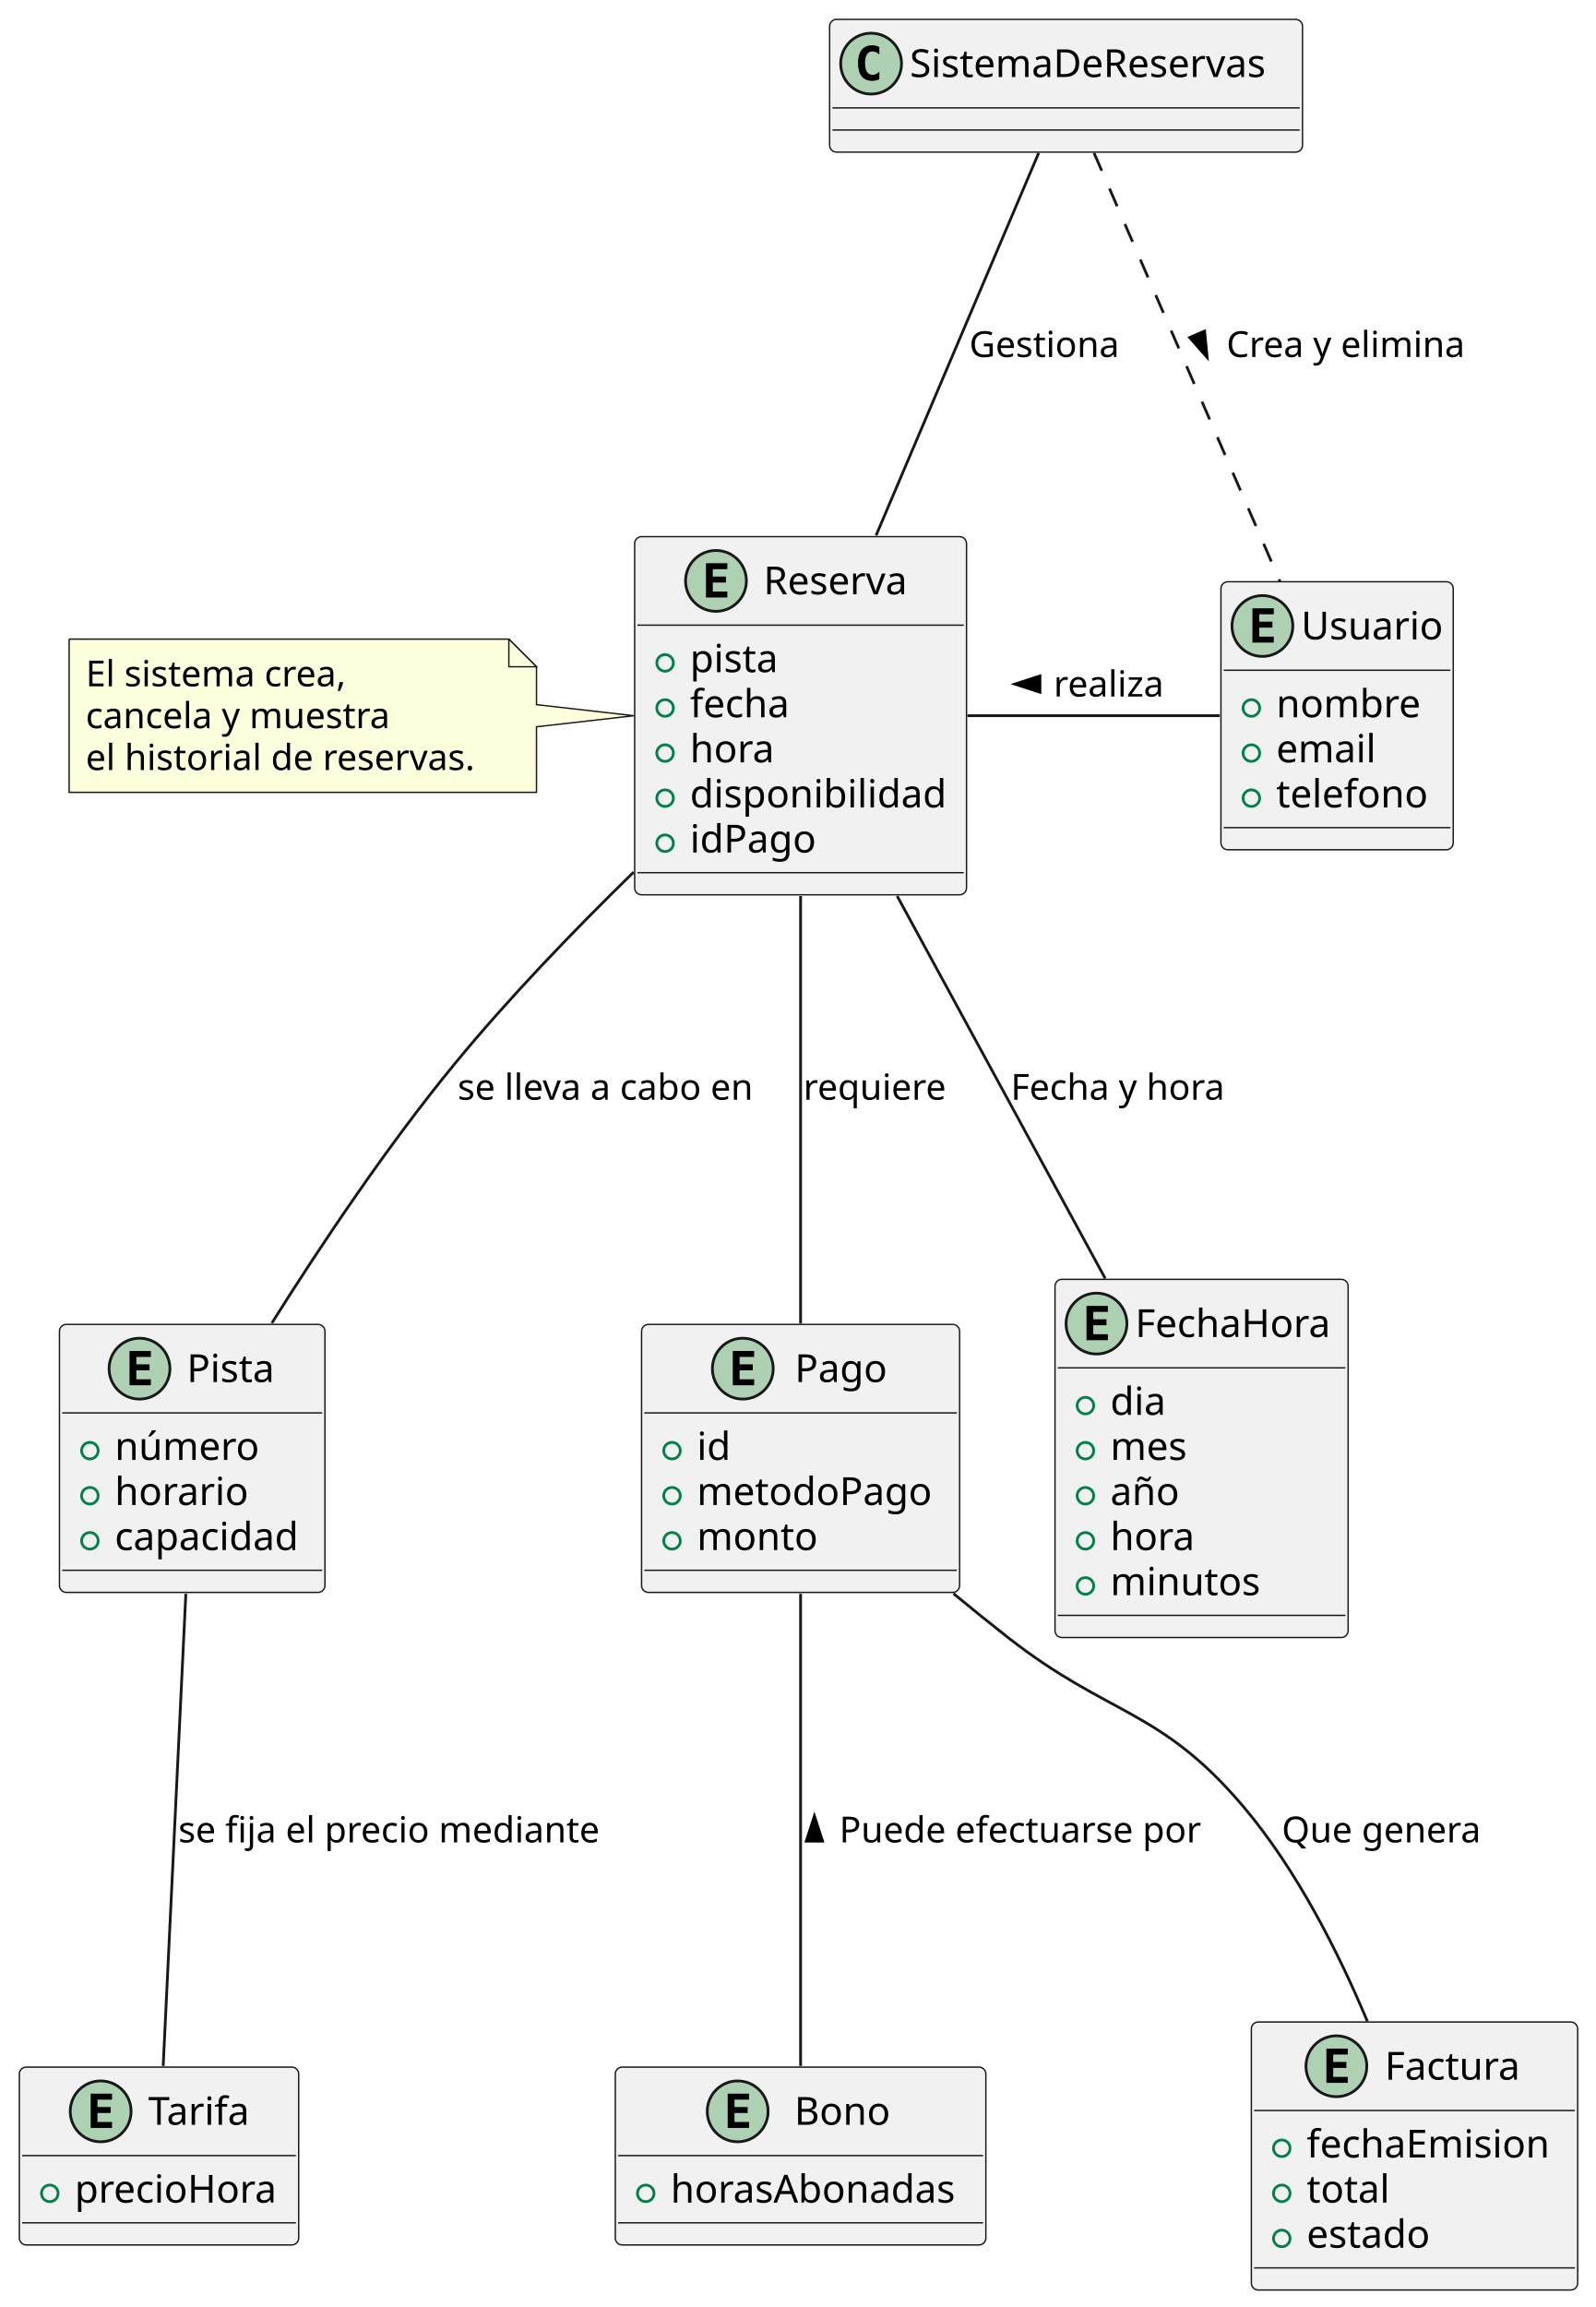
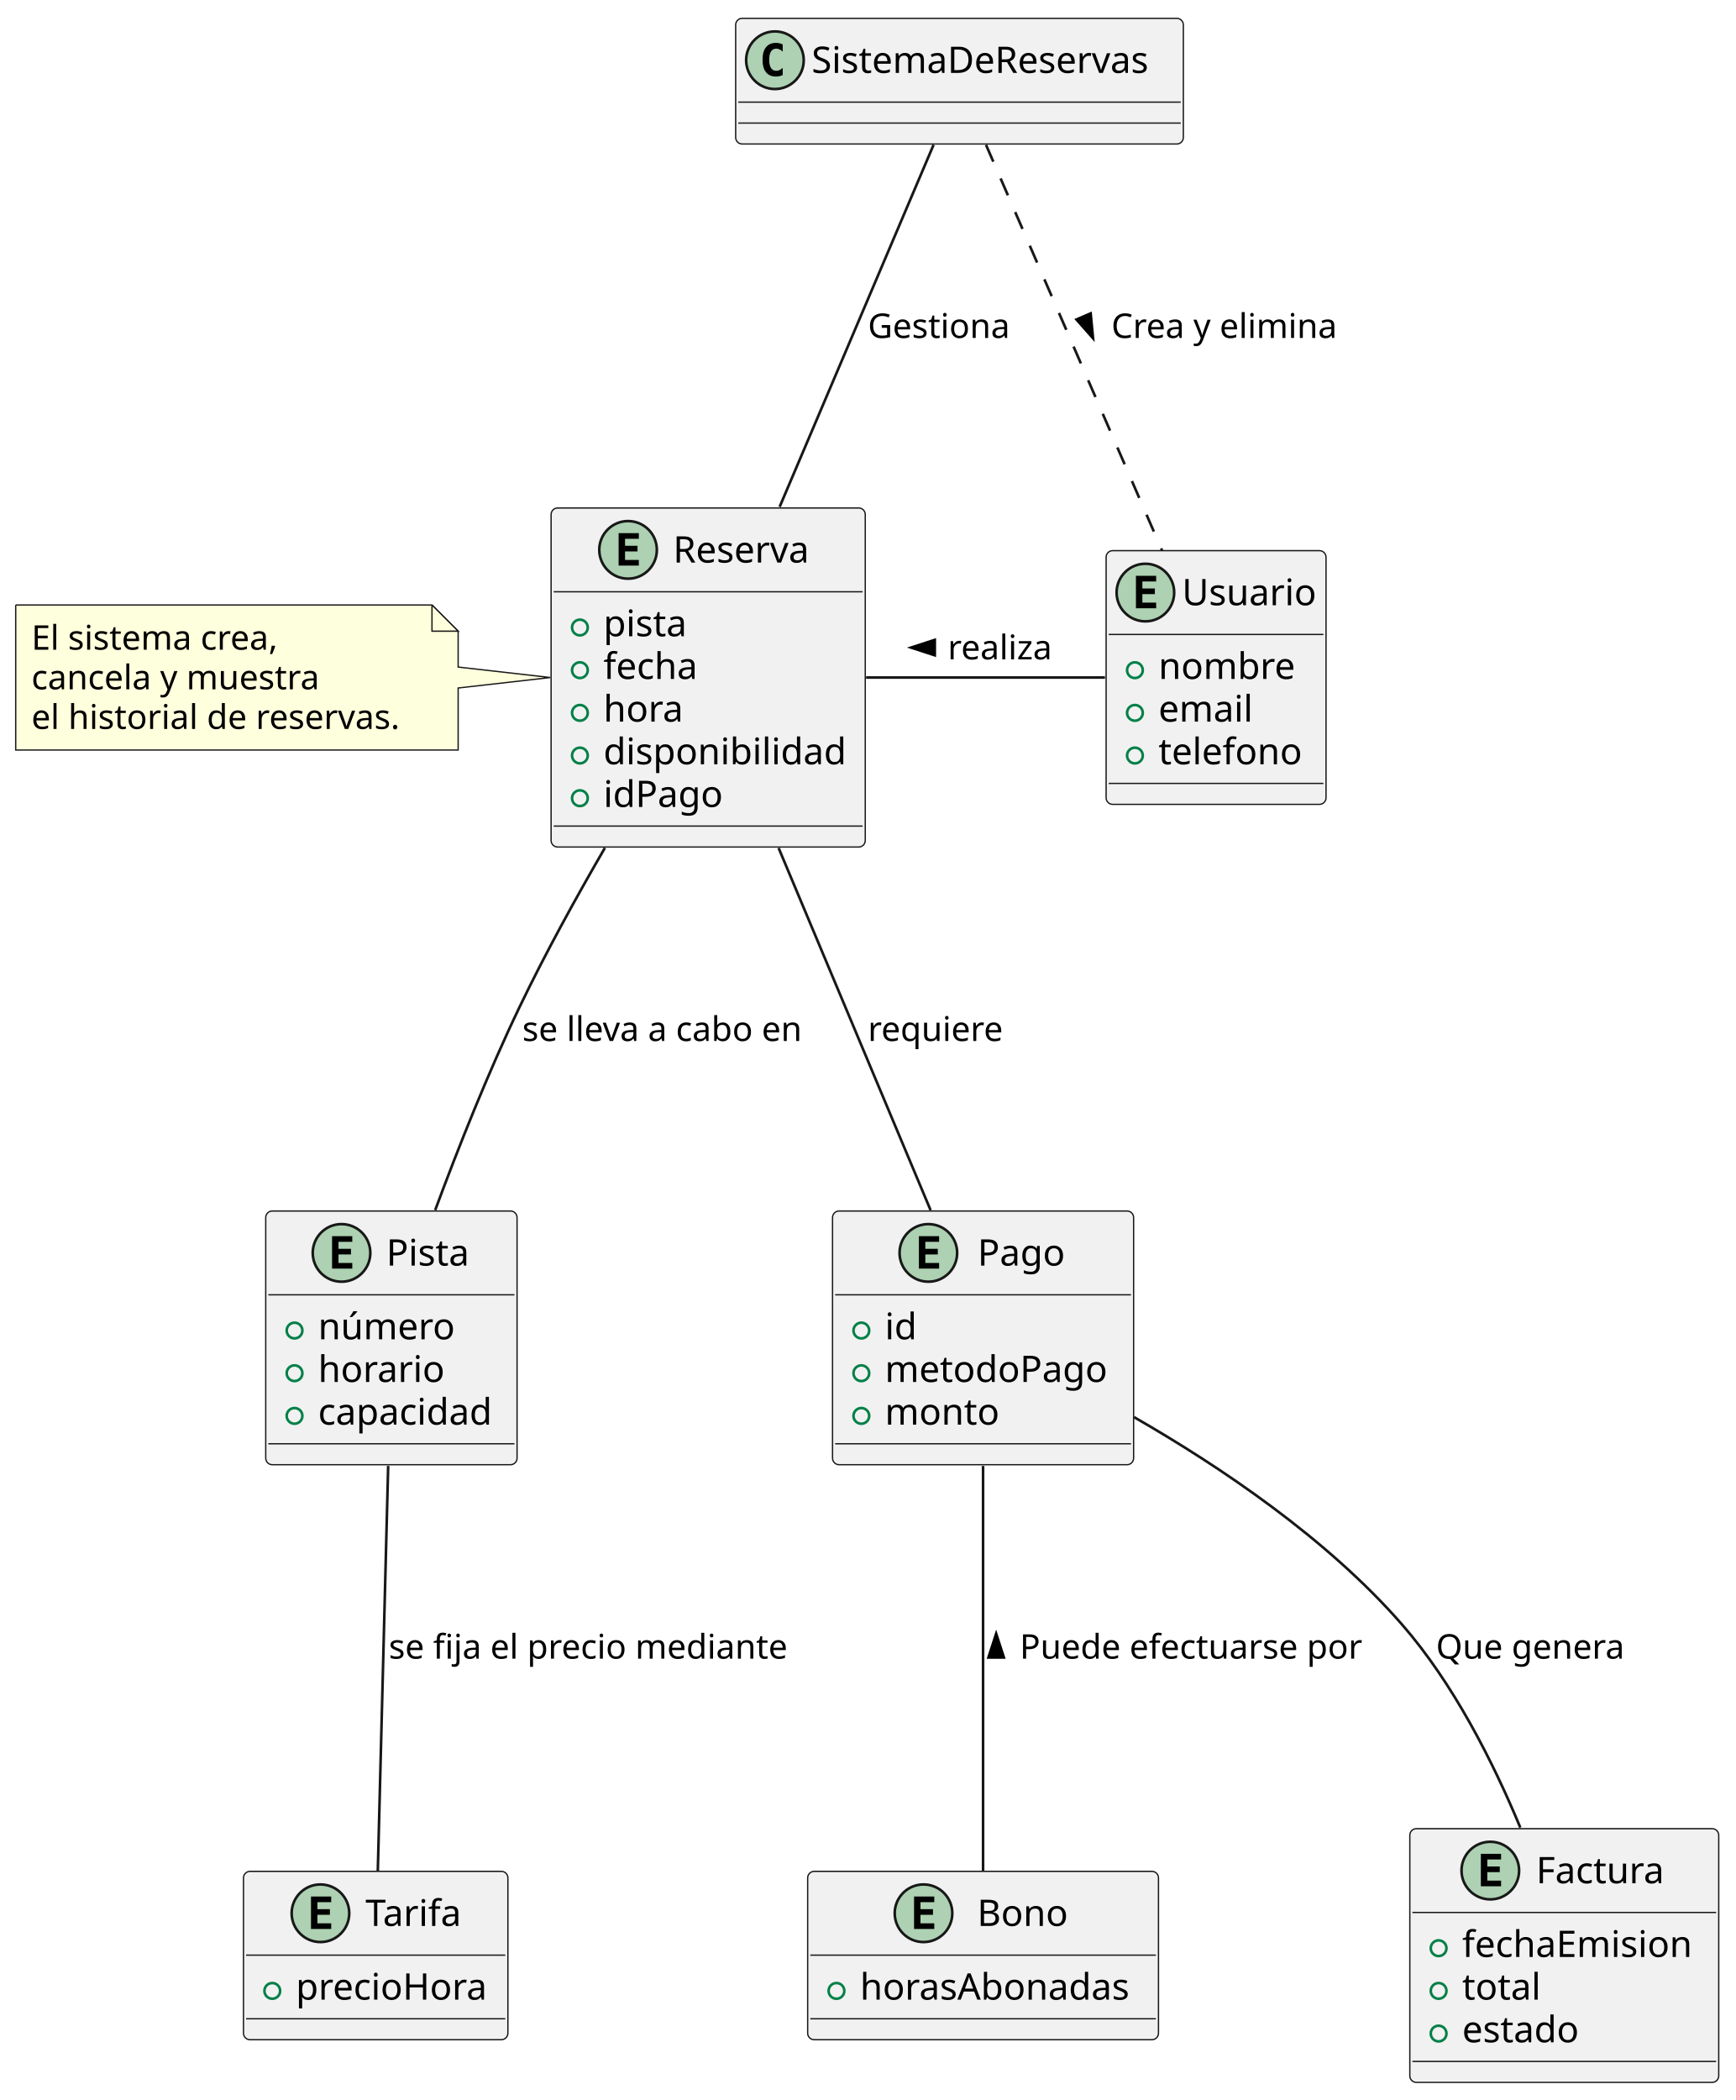
- <svg xmlns="http://www.w3.org/2000/svg" contentStyleType="text/css" height="834px" preserveAspectRatio="none" style="width:577px;height:834px;background:#FFFFFF;" version="1.1" viewBox="0 0 577 834" width="577px" zoomAndPan="magnify">
+ <svg xmlns="http://www.w3.org/2000/svg" contentStyleType="text/css" height="802px" preserveAspectRatio="none" style="width:663px;height:802px;background:#FFFFFF;" version="1.1" viewBox="0 0 663 802" width="663px" zoomAndPan="magnify">
  <defs />
  <g>
    <g id="elem_Reserva">
-       <rect codeLine="1" fill="#F1F1F1" height="129.484" id="Reserva" rx="2.5" ry="2.5" style="stroke:#181818;stroke-width:0.5;" width="120" x="229.5" y="194" />
-       <ellipse cx="258.9" cy="210" fill="#ADD1B2" rx="11" ry="11" style="stroke:#181818;stroke-width:1.0;" />
-       <path d="M263.009,216 L255.291,216 L255.291,203.609 L263.009,203.609 L263.009,205.766 L257.744,205.766 L257.744,208.438 L262.509,208.438 L262.509,210.594 L257.744,210.594 L257.744,213.844 L263.009,213.844 L263.009,216 Z " fill="#000000" />
-       <text fill="#000000" font-family="sans-serif" font-size="14" lengthAdjust="spacing" textLength="56" x="276.1" y="214.847">Reserva</text>
-       <line style="stroke:#181818;stroke-width:0.5;" x1="230.5" x2="348.5" y1="226" y2="226" />
-       <ellipse cx="240.5" cy="239.648" fill="none" rx="3" ry="3" style="stroke:#038048;stroke-width:1.0;" />
-       <text fill="#000000" font-family="sans-serif" font-size="14" lengthAdjust="spacing" textLength="33" x="249.5" y="242.995">pista</text>
-       <ellipse cx="240.5" cy="255.945" fill="none" rx="3" ry="3" style="stroke:#038048;stroke-width:1.0;" />
-       <text fill="#000000" font-family="sans-serif" font-size="14" lengthAdjust="spacing" textLength="38" x="249.5" y="259.292">fecha</text>
-       <ellipse cx="240.5" cy="272.242" fill="none" rx="3" ry="3" style="stroke:#038048;stroke-width:1.0;" />
-       <text fill="#000000" font-family="sans-serif" font-size="14" lengthAdjust="spacing" textLength="31" x="249.5" y="275.589">hora</text>
-       <ellipse cx="240.5" cy="288.539" fill="none" rx="3" ry="3" style="stroke:#038048;stroke-width:1.0;" />
-       <text fill="#000000" font-family="sans-serif" font-size="14" lengthAdjust="spacing" textLength="94" x="249.5" y="291.886">disponibilidad</text>
-       <ellipse cx="240.5" cy="304.836" fill="none" rx="3" ry="3" style="stroke:#038048;stroke-width:1.0;" />
-       <text fill="#000000" font-family="sans-serif" font-size="14" lengthAdjust="spacing" textLength="47" x="249.5" y="308.183">idPago</text>
-       <line style="stroke:#181818;stroke-width:0.5;" x1="230.5" x2="348.5" y1="315.484" y2="315.484" />
+       <rect codeLine="1" fill="#F1F1F1" height="129.484" id="Reserva" rx="2.5" ry="2.5" style="stroke:#181818;stroke-width:0.5;" width="120" x="210.5" y="194" />
+       <ellipse cx="239.9" cy="210" fill="#ADD1B2" rx="11" ry="11" style="stroke:#181818;stroke-width:1.0;" />
+       <path d="M244.009,216 L236.291,216 L236.291,203.609 L244.009,203.609 L244.009,205.766 L238.744,205.766 L238.744,208.438 L243.509,208.438 L243.509,210.594 L238.744,210.594 L238.744,213.844 L244.009,213.844 L244.009,216 Z " fill="#000000" />
+       <text fill="#000000" font-family="sans-serif" font-size="14" lengthAdjust="spacing" textLength="56" x="257.1" y="214.847">Reserva</text>
+       <line style="stroke:#181818;stroke-width:0.5;" x1="211.5" x2="329.5" y1="226" y2="226" />
+       <ellipse cx="221.5" cy="239.648" fill="none" rx="3" ry="3" style="stroke:#038048;stroke-width:1.0;" />
+       <text fill="#000000" font-family="sans-serif" font-size="14" lengthAdjust="spacing" textLength="33" x="230.5" y="242.995">pista</text>
+       <ellipse cx="221.5" cy="255.945" fill="none" rx="3" ry="3" style="stroke:#038048;stroke-width:1.0;" />
+       <text fill="#000000" font-family="sans-serif" font-size="14" lengthAdjust="spacing" textLength="38" x="230.5" y="259.292">fecha</text>
+       <ellipse cx="221.5" cy="272.242" fill="none" rx="3" ry="3" style="stroke:#038048;stroke-width:1.0;" />
+       <text fill="#000000" font-family="sans-serif" font-size="14" lengthAdjust="spacing" textLength="31" x="230.5" y="275.589">hora</text>
+       <ellipse cx="221.5" cy="288.539" fill="none" rx="3" ry="3" style="stroke:#038048;stroke-width:1.0;" />
+       <text fill="#000000" font-family="sans-serif" font-size="14" lengthAdjust="spacing" textLength="94" x="230.5" y="291.886">disponibilidad</text>
+       <ellipse cx="221.5" cy="304.836" fill="none" rx="3" ry="3" style="stroke:#038048;stroke-width:1.0;" />
+       <text fill="#000000" font-family="sans-serif" font-size="14" lengthAdjust="spacing" textLength="47" x="230.5" y="308.183">idPago</text>
+       <line style="stroke:#181818;stroke-width:0.5;" x1="211.5" x2="329.5" y1="315.484" y2="315.484" />
    </g>
    <g id="elem_GMN3">
-       <path d="M25,231.04 L25,286.438 A0,0 0 0 0 25,286.438 L194,286.438 A0,0 0 0 0 194,286.438 L194,262.74 L229.21,258.74 L194,254.74 L194,241.04 L184,231.04 L25,231.04 A0,0 0 0 0 25,231.04 " fill="#FEFFDD" style="stroke:#181818;stroke-width:0.5;" />
-       <path d="M184,231.04 L184,241.04 L194,241.04 L184,231.04 " fill="#FEFFDD" style="stroke:#181818;stroke-width:0.5;" />
-       <text fill="#000000" font-family="sans-serif" font-size="13" lengthAdjust="spacing" textLength="102" x="31" y="248.107">El sistema crea,</text>
-       <text fill="#000000" font-family="sans-serif" font-size="13" lengthAdjust="spacing" textLength="118" x="31" y="263.24">cancela y muestra</text>
-       <text fill="#000000" font-family="sans-serif" font-size="13" lengthAdjust="spacing" textLength="148" x="31" y="278.373">el historial de reservas.</text>
+       <path d="M6,231.05 L6,286.448 A0,0 0 0 0 6,286.448 L175,286.448 A0,0 0 0 0 175,286.448 L175,262.75 L210.21,258.75 L175,254.75 L175,241.05 L165,231.05 L6,231.05 A0,0 0 0 0 6,231.05 " fill="#FEFFDD" style="stroke:#181818;stroke-width:0.5;" />
+       <path d="M165,231.05 L165,241.05 L175,241.05 L165,231.05 " fill="#FEFFDD" style="stroke:#181818;stroke-width:0.5;" />
+       <text fill="#000000" font-family="sans-serif" font-size="13" lengthAdjust="spacing" textLength="102" x="12" y="248.117">El sistema crea,</text>
+       <text fill="#000000" font-family="sans-serif" font-size="13" lengthAdjust="spacing" textLength="118" x="12" y="263.25">cancela y muestra</text>
+       <text fill="#000000" font-family="sans-serif" font-size="13" lengthAdjust="spacing" textLength="148" x="12" y="278.382">el historial de reservas.</text>
    </g>
    <g id="elem_Usuario">
-       <rect codeLine="15" fill="#F1F1F1" height="96.891" id="Usuario" rx="2.5" ry="2.5" style="stroke:#181818;stroke-width:0.5;" width="84" x="441.5" y="210.3" />
-       <ellipse cx="456.5" cy="226.3" fill="#ADD1B2" rx="11" ry="11" style="stroke:#181818;stroke-width:1.0;" />
-       <path d="M460.609,232.3 L452.891,232.3 L452.891,219.909 L460.609,219.909 L460.609,222.066 L455.344,222.066 L455.344,224.738 L460.109,224.738 L460.109,226.894 L455.344,226.894 L455.344,230.144 L460.609,230.144 L460.609,232.3 Z " fill="#000000" />
-       <text fill="#000000" font-family="sans-serif" font-size="14" lengthAdjust="spacing" textLength="52" x="470.5" y="231.147">Usuario</text>
-       <line style="stroke:#181818;stroke-width:0.5;" x1="442.5" x2="524.5" y1="242.3" y2="242.3" />
-       <ellipse cx="452.5" cy="255.948" fill="none" rx="3" ry="3" style="stroke:#038048;stroke-width:1.0;" />
-       <text fill="#000000" font-family="sans-serif" font-size="14" lengthAdjust="spacing" textLength="54" x="461.5" y="259.295">nombre</text>
-       <ellipse cx="452.5" cy="272.245" fill="none" rx="3" ry="3" style="stroke:#038048;stroke-width:1.0;" />
-       <text fill="#000000" font-family="sans-serif" font-size="14" lengthAdjust="spacing" textLength="36" x="461.5" y="275.592">email</text>
-       <ellipse cx="452.5" cy="288.542" fill="none" rx="3" ry="3" style="stroke:#038048;stroke-width:1.0;" />
-       <text fill="#000000" font-family="sans-serif" font-size="14" lengthAdjust="spacing" textLength="57" x="461.5" y="291.889">telefono</text>
-       <line style="stroke:#181818;stroke-width:0.5;" x1="442.5" x2="524.5" y1="299.191" y2="299.191" />
+       <rect codeLine="15" fill="#F1F1F1" height="96.891" id="Usuario" rx="2.5" ry="2.5" style="stroke:#181818;stroke-width:0.5;" width="84" x="422.5" y="210.3" />
+       <ellipse cx="437.5" cy="226.3" fill="#ADD1B2" rx="11" ry="11" style="stroke:#181818;stroke-width:1.0;" />
+       <path d="M441.609,232.3 L433.891,232.3 L433.891,219.909 L441.609,219.909 L441.609,222.066 L436.344,222.066 L436.344,224.738 L441.109,224.738 L441.109,226.894 L436.344,226.894 L436.344,230.144 L441.609,230.144 L441.609,232.3 Z " fill="#000000" />
+       <text fill="#000000" font-family="sans-serif" font-size="14" lengthAdjust="spacing" textLength="52" x="451.5" y="231.147">Usuario</text>
+       <line style="stroke:#181818;stroke-width:0.5;" x1="423.5" x2="505.5" y1="242.3" y2="242.3" />
+       <ellipse cx="433.5" cy="255.948" fill="none" rx="3" ry="3" style="stroke:#038048;stroke-width:1.0;" />
+       <text fill="#000000" font-family="sans-serif" font-size="14" lengthAdjust="spacing" textLength="54" x="442.5" y="259.295">nombre</text>
+       <ellipse cx="433.5" cy="272.245" fill="none" rx="3" ry="3" style="stroke:#038048;stroke-width:1.0;" />
+       <text fill="#000000" font-family="sans-serif" font-size="14" lengthAdjust="spacing" textLength="36" x="442.5" y="275.592">email</text>
+       <ellipse cx="433.5" cy="288.542" fill="none" rx="3" ry="3" style="stroke:#038048;stroke-width:1.0;" />
+       <text fill="#000000" font-family="sans-serif" font-size="14" lengthAdjust="spacing" textLength="57" x="442.5" y="291.889">telefono</text>
+       <line style="stroke:#181818;stroke-width:0.5;" x1="423.5" x2="505.5" y1="299.191" y2="299.191" />
    </g>
    <g id="elem_Pista">
-       <rect codeLine="20" fill="#F1F1F1" height="96.891" id="Pista" rx="2.5" ry="2.5" style="stroke:#181818;stroke-width:0.5;" width="96" x="21.5" y="478.78" />
-       <ellipse cx="50.45" cy="494.78" fill="#ADD1B2" rx="11" ry="11" style="stroke:#181818;stroke-width:1.0;" />
-       <path d="M54.559,500.78 L46.841,500.78 L46.841,488.389 L54.559,488.389 L54.559,490.546 L49.294,490.546 L49.294,493.217 L54.059,493.217 L54.059,495.374 L49.294,495.374 L49.294,498.624 L54.559,498.624 L54.559,500.78 Z " fill="#000000" />
-       <text fill="#000000" font-family="sans-serif" font-size="14" lengthAdjust="spacing" textLength="33" x="67.55" y="499.627">Pista</text>
-       <line style="stroke:#181818;stroke-width:0.5;" x1="22.5" x2="116.5" y1="510.78" y2="510.78" />
-       <ellipse cx="32.5" cy="524.428" fill="none" rx="3" ry="3" style="stroke:#038048;stroke-width:1.0;" />
-       <text fill="#000000" font-family="sans-serif" font-size="14" lengthAdjust="spacing" textLength="54" x="41.5" y="527.775">número</text>
-       <ellipse cx="32.5" cy="540.725" fill="none" rx="3" ry="3" style="stroke:#038048;stroke-width:1.0;" />
-       <text fill="#000000" font-family="sans-serif" font-size="14" lengthAdjust="spacing" textLength="48" x="41.5" y="544.072">horario</text>
-       <ellipse cx="32.5" cy="557.022" fill="none" rx="3" ry="3" style="stroke:#038048;stroke-width:1.0;" />
-       <text fill="#000000" font-family="sans-serif" font-size="14" lengthAdjust="spacing" textLength="70" x="41.5" y="560.369">capacidad</text>
-       <line style="stroke:#181818;stroke-width:0.5;" x1="22.5" x2="116.5" y1="567.671" y2="567.671" />
+       <rect codeLine="20" fill="#F1F1F1" height="96.891" id="Pista" rx="2.5" ry="2.5" style="stroke:#181818;stroke-width:0.5;" width="96" x="101.5" y="462.49" />
+       <ellipse cx="130.45" cy="478.49" fill="#ADD1B2" rx="11" ry="11" style="stroke:#181818;stroke-width:1.0;" />
+       <path d="M134.559,484.49 L126.841,484.49 L126.841,472.099 L134.559,472.099 L134.559,474.256 L129.294,474.256 L129.294,476.928 L134.059,476.928 L134.059,479.084 L129.294,479.084 L129.294,482.334 L134.559,482.334 L134.559,484.49 Z " fill="#000000" />
+       <text fill="#000000" font-family="sans-serif" font-size="14" lengthAdjust="spacing" textLength="33" x="147.55" y="483.337">Pista</text>
+       <line style="stroke:#181818;stroke-width:0.5;" x1="102.5" x2="196.5" y1="494.49" y2="494.49" />
+       <ellipse cx="112.5" cy="508.138" fill="none" rx="3" ry="3" style="stroke:#038048;stroke-width:1.0;" />
+       <text fill="#000000" font-family="sans-serif" font-size="14" lengthAdjust="spacing" textLength="54" x="121.5" y="511.485">número</text>
+       <ellipse cx="112.5" cy="524.435" fill="none" rx="3" ry="3" style="stroke:#038048;stroke-width:1.0;" />
+       <text fill="#000000" font-family="sans-serif" font-size="14" lengthAdjust="spacing" textLength="48" x="121.5" y="527.782">horario</text>
+       <ellipse cx="112.5" cy="540.732" fill="none" rx="3" ry="3" style="stroke:#038048;stroke-width:1.0;" />
+       <text fill="#000000" font-family="sans-serif" font-size="14" lengthAdjust="spacing" textLength="70" x="121.5" y="544.079">capacidad</text>
+       <line style="stroke:#181818;stroke-width:0.5;" x1="102.5" x2="196.5" y1="551.381" y2="551.381" />
    </g>
    <g id="elem_Pago">
-       <rect codeLine="26" fill="#F1F1F1" height="96.891" id="Pago" rx="2.5" ry="2.5" style="stroke:#181818;stroke-width:0.5;" width="115" x="232" y="478.78" />
-       <ellipse cx="268.6" cy="494.78" fill="#ADD1B2" rx="11" ry="11" style="stroke:#181818;stroke-width:1.0;" />
-       <path d="M272.709,500.78 L264.991,500.78 L264.991,488.389 L272.709,488.389 L272.709,490.546 L267.444,490.546 L267.444,493.217 L272.209,493.217 L272.209,495.374 L267.444,495.374 L267.444,498.624 L272.709,498.624 L272.709,500.78 Z " fill="#000000" />
-       <text fill="#000000" font-family="sans-serif" font-size="14" lengthAdjust="spacing" textLength="35" x="287.4" y="499.627">Pago</text>
-       <line style="stroke:#181818;stroke-width:0.5;" x1="233" x2="346" y1="510.78" y2="510.78" />
-       <ellipse cx="243" cy="524.428" fill="none" rx="3" ry="3" style="stroke:#038048;stroke-width:1.0;" />
-       <text fill="#000000" font-family="sans-serif" font-size="14" lengthAdjust="spacing" textLength="12" x="252" y="527.775">id</text>
-       <ellipse cx="243" cy="540.725" fill="none" rx="3" ry="3" style="stroke:#038048;stroke-width:1.0;" />
-       <text fill="#000000" font-family="sans-serif" font-size="14" lengthAdjust="spacing" textLength="89" x="252" y="544.072">metodoPago</text>
-       <ellipse cx="243" cy="557.022" fill="none" rx="3" ry="3" style="stroke:#038048;stroke-width:1.0;" />
-       <text fill="#000000" font-family="sans-serif" font-size="14" lengthAdjust="spacing" textLength="45" x="252" y="560.369">monto</text>
-       <line style="stroke:#181818;stroke-width:0.5;" x1="233" x2="346" y1="567.671" y2="567.671" />
+       <rect codeLine="26" fill="#F1F1F1" height="96.891" id="Pago" rx="2.5" ry="2.5" style="stroke:#181818;stroke-width:0.5;" width="115" x="318" y="462.49" />
+       <ellipse cx="354.6" cy="478.49" fill="#ADD1B2" rx="11" ry="11" style="stroke:#181818;stroke-width:1.0;" />
+       <path d="M358.709,484.49 L350.991,484.49 L350.991,472.099 L358.709,472.099 L358.709,474.256 L353.444,474.256 L353.444,476.928 L358.209,476.928 L358.209,479.084 L353.444,479.084 L353.444,482.334 L358.709,482.334 L358.709,484.49 Z " fill="#000000" />
+       <text fill="#000000" font-family="sans-serif" font-size="14" lengthAdjust="spacing" textLength="35" x="373.4" y="483.337">Pago</text>
+       <line style="stroke:#181818;stroke-width:0.5;" x1="319" x2="432" y1="494.49" y2="494.49" />
+       <ellipse cx="329" cy="508.138" fill="none" rx="3" ry="3" style="stroke:#038048;stroke-width:1.0;" />
+       <text fill="#000000" font-family="sans-serif" font-size="14" lengthAdjust="spacing" textLength="12" x="338" y="511.485">id</text>
+       <ellipse cx="329" cy="524.435" fill="none" rx="3" ry="3" style="stroke:#038048;stroke-width:1.0;" />
+       <text fill="#000000" font-family="sans-serif" font-size="14" lengthAdjust="spacing" textLength="89" x="338" y="527.782">metodoPago</text>
+       <ellipse cx="329" cy="540.732" fill="none" rx="3" ry="3" style="stroke:#038048;stroke-width:1.0;" />
+       <text fill="#000000" font-family="sans-serif" font-size="14" lengthAdjust="spacing" textLength="45" x="338" y="544.079">monto</text>
+       <line style="stroke:#181818;stroke-width:0.5;" x1="319" x2="432" y1="551.381" y2="551.381" />
    </g>
    <g id="elem_Bono">
-       <rect codeLine="32" fill="#F1F1F1" height="64.297" id="Bono" rx="2.5" ry="2.5" style="stroke:#181818;stroke-width:0.5;" width="134" x="222.5" y="747.27" />
-       <ellipse cx="266.75" cy="763.27" fill="#ADD1B2" rx="11" ry="11" style="stroke:#181818;stroke-width:1.0;" />
-       <path d="M270.859,769.27 L263.141,769.27 L263.141,756.879 L270.859,756.879 L270.859,759.036 L265.594,759.036 L265.594,761.707 L270.359,761.707 L270.359,763.864 L265.594,763.864 L265.594,767.114 L270.859,767.114 L270.859,769.27 Z " fill="#000000" />
-       <text fill="#000000" font-family="sans-serif" font-size="14" lengthAdjust="spacing" textLength="37" x="287.25" y="768.117">Bono</text>
-       <line style="stroke:#181818;stroke-width:0.5;" x1="223.5" x2="355.5" y1="779.27" y2="779.27" />
-       <ellipse cx="233.5" cy="792.918" fill="none" rx="3" ry="3" style="stroke:#038048;stroke-width:1.0;" />
-       <text fill="#000000" font-family="sans-serif" font-size="14" lengthAdjust="spacing" textLength="108" x="242.5" y="796.265">horasAbonadas</text>
-       <line style="stroke:#181818;stroke-width:0.5;" x1="223.5" x2="355.5" y1="803.567" y2="803.567" />
+       <rect codeLine="32" fill="#F1F1F1" height="64.297" id="Bono" rx="2.5" ry="2.5" style="stroke:#181818;stroke-width:0.5;" width="134" x="308.5" y="714.68" />
+       <ellipse cx="352.75" cy="730.68" fill="#ADD1B2" rx="11" ry="11" style="stroke:#181818;stroke-width:1.0;" />
+       <path d="M356.859,736.68 L349.141,736.68 L349.141,724.289 L356.859,724.289 L356.859,726.446 L351.594,726.446 L351.594,729.117 L356.359,729.117 L356.359,731.274 L351.594,731.274 L351.594,734.524 L356.859,734.524 L356.859,736.68 Z " fill="#000000" />
+       <text fill="#000000" font-family="sans-serif" font-size="14" lengthAdjust="spacing" textLength="37" x="373.25" y="735.527">Bono</text>
+       <line style="stroke:#181818;stroke-width:0.5;" x1="309.5" x2="441.5" y1="746.68" y2="746.68" />
+       <ellipse cx="319.5" cy="760.328" fill="none" rx="3" ry="3" style="stroke:#038048;stroke-width:1.0;" />
+       <text fill="#000000" font-family="sans-serif" font-size="14" lengthAdjust="spacing" textLength="108" x="328.5" y="763.675">horasAbonadas</text>
+       <line style="stroke:#181818;stroke-width:0.5;" x1="309.5" x2="441.5" y1="770.977" y2="770.977" />
    </g>
    <g id="elem_Factura">
-       <rect codeLine="36" fill="#F1F1F1" height="96.891" id="Factura" rx="2.5" ry="2.5" style="stroke:#181818;stroke-width:0.5;" width="118" x="452.5" y="730.97" />
-       <ellipse cx="483.25" cy="746.97" fill="#ADD1B2" rx="11" ry="11" style="stroke:#181818;stroke-width:1.0;" />
-       <path d="M487.359,752.97 L479.641,752.97 L479.641,740.579 L487.359,740.579 L487.359,742.736 L482.094,742.736 L482.094,745.408 L486.859,745.408 L486.859,747.564 L482.094,747.564 L482.094,750.814 L487.359,750.814 L487.359,752.97 Z " fill="#000000" />
-       <text fill="#000000" font-family="sans-serif" font-size="14" lengthAdjust="spacing" textLength="51" x="500.75" y="751.817">Factura</text>
-       <line style="stroke:#181818;stroke-width:0.5;" x1="453.5" x2="569.5" y1="762.97" y2="762.97" />
-       <ellipse cx="463.5" cy="776.618" fill="none" rx="3" ry="3" style="stroke:#038048;stroke-width:1.0;" />
-       <text fill="#000000" font-family="sans-serif" font-size="14" lengthAdjust="spacing" textLength="92" x="472.5" y="779.965">fechaEmision</text>
-       <ellipse cx="463.5" cy="792.915" fill="none" rx="3" ry="3" style="stroke:#038048;stroke-width:1.0;" />
-       <text fill="#000000" font-family="sans-serif" font-size="14" lengthAdjust="spacing" textLength="30" x="472.5" y="796.262">total</text>
-       <ellipse cx="463.5" cy="809.212" fill="none" rx="3" ry="3" style="stroke:#038048;stroke-width:1.0;" />
-       <text fill="#000000" font-family="sans-serif" font-size="14" lengthAdjust="spacing" textLength="48" x="472.5" y="812.559">estado</text>
-       <line style="stroke:#181818;stroke-width:0.5;" x1="453.5" x2="569.5" y1="819.861" y2="819.861" />
+       <rect codeLine="36" fill="#F1F1F1" height="96.891" id="Factura" rx="2.5" ry="2.5" style="stroke:#181818;stroke-width:0.5;" width="118" x="538.5" y="698.38" />
+       <ellipse cx="569.25" cy="714.38" fill="#ADD1B2" rx="11" ry="11" style="stroke:#181818;stroke-width:1.0;" />
+       <path d="M573.359,720.38 L565.641,720.38 L565.641,707.989 L573.359,707.989 L573.359,710.146 L568.094,710.146 L568.094,712.817 L572.859,712.817 L572.859,714.974 L568.094,714.974 L568.094,718.224 L573.359,718.224 L573.359,720.38 Z " fill="#000000" />
+       <text fill="#000000" font-family="sans-serif" font-size="14" lengthAdjust="spacing" textLength="51" x="586.75" y="719.227">Factura</text>
+       <line style="stroke:#181818;stroke-width:0.5;" x1="539.5" x2="655.5" y1="730.38" y2="730.38" />
+       <ellipse cx="549.5" cy="744.028" fill="none" rx="3" ry="3" style="stroke:#038048;stroke-width:1.0;" />
+       <text fill="#000000" font-family="sans-serif" font-size="14" lengthAdjust="spacing" textLength="92" x="558.5" y="747.375">fechaEmision</text>
+       <ellipse cx="549.5" cy="760.325" fill="none" rx="3" ry="3" style="stroke:#038048;stroke-width:1.0;" />
+       <text fill="#000000" font-family="sans-serif" font-size="14" lengthAdjust="spacing" textLength="30" x="558.5" y="763.672">total</text>
+       <ellipse cx="549.5" cy="776.622" fill="none" rx="3" ry="3" style="stroke:#038048;stroke-width:1.0;" />
+       <text fill="#000000" font-family="sans-serif" font-size="14" lengthAdjust="spacing" textLength="48" x="558.5" y="779.969">estado</text>
+       <line style="stroke:#181818;stroke-width:0.5;" x1="539.5" x2="655.5" y1="787.271" y2="787.271" />
    </g>
    <g id="elem_Tarifa">
-       <rect codeLine="42" fill="#F1F1F1" height="64.297" id="Tarifa" rx="2.5" ry="2.5" style="stroke:#181818;stroke-width:0.5;" width="101" x="7" y="747.27" />
-       <ellipse cx="36.4" cy="763.27" fill="#ADD1B2" rx="11" ry="11" style="stroke:#181818;stroke-width:1.0;" />
-       <path d="M40.509,769.27 L32.791,769.27 L32.791,756.879 L40.509,756.879 L40.509,759.036 L35.244,759.036 L35.244,761.707 L40.009,761.707 L40.009,763.864 L35.244,763.864 L35.244,767.114 L40.509,767.114 L40.509,769.27 Z " fill="#000000" />
-       <text fill="#000000" font-family="sans-serif" font-size="14" lengthAdjust="spacing" textLength="37" x="53.6" y="768.117">Tarifa</text>
-       <line style="stroke:#181818;stroke-width:0.5;" x1="8" x2="107" y1="779.27" y2="779.27" />
-       <ellipse cx="18" cy="792.918" fill="none" rx="3" ry="3" style="stroke:#038048;stroke-width:1.0;" />
-       <text fill="#000000" font-family="sans-serif" font-size="14" lengthAdjust="spacing" textLength="75" x="27" y="796.265">precioHora</text>
-       <line style="stroke:#181818;stroke-width:0.5;" x1="8" x2="107" y1="803.567" y2="803.567" />
-     </g>
-     <g id="elem_FechaHora">
-       <rect codeLine="46" fill="#F1F1F1" height="129.484" id="FechaHora" rx="2.5" ry="2.5" style="stroke:#181818;stroke-width:0.5;" width="106" x="381.5" y="462.49" />
-       <ellipse cx="396.5" cy="478.49" fill="#ADD1B2" rx="11" ry="11" style="stroke:#181818;stroke-width:1.0;" />
-       <path d="M400.609,484.49 L392.891,484.49 L392.891,472.099 L400.609,472.099 L400.609,474.256 L395.344,474.256 L395.344,476.928 L400.109,476.928 L400.109,479.084 L395.344,479.084 L395.344,482.334 L400.609,482.334 L400.609,484.49 Z " fill="#000000" />
-       <text fill="#000000" font-family="sans-serif" font-size="14" lengthAdjust="spacing" textLength="74" x="410.5" y="483.337">FechaHora</text>
-       <line style="stroke:#181818;stroke-width:0.5;" x1="382.5" x2="486.5" y1="494.49" y2="494.49" />
-       <ellipse cx="392.5" cy="508.138" fill="none" rx="3" ry="3" style="stroke:#038048;stroke-width:1.0;" />
-       <text fill="#000000" font-family="sans-serif" font-size="14" lengthAdjust="spacing" textLength="20" x="401.5" y="511.485">dia</text>
-       <ellipse cx="392.5" cy="524.435" fill="none" rx="3" ry="3" style="stroke:#038048;stroke-width:1.0;" />
-       <text fill="#000000" font-family="sans-serif" font-size="14" lengthAdjust="spacing" textLength="30" x="401.5" y="527.782">mes</text>
-       <ellipse cx="392.5" cy="540.732" fill="none" rx="3" ry="3" style="stroke:#038048;stroke-width:1.0;" />
-       <text fill="#000000" font-family="sans-serif" font-size="14" lengthAdjust="spacing" textLength="26" x="401.5" y="544.079">año</text>
-       <ellipse cx="392.5" cy="557.029" fill="none" rx="3" ry="3" style="stroke:#038048;stroke-width:1.0;" />
-       <text fill="#000000" font-family="sans-serif" font-size="14" lengthAdjust="spacing" textLength="31" x="401.5" y="560.376">hora</text>
-       <ellipse cx="392.5" cy="573.326" fill="none" rx="3" ry="3" style="stroke:#038048;stroke-width:1.0;" />
-       <text fill="#000000" font-family="sans-serif" font-size="14" lengthAdjust="spacing" textLength="56" x="401.5" y="576.673">minutos</text>
-       <line style="stroke:#181818;stroke-width:0.5;" x1="382.5" x2="486.5" y1="583.974" y2="583.974" />
+       <rect codeLine="42" fill="#F1F1F1" height="64.297" id="Tarifa" rx="2.5" ry="2.5" style="stroke:#181818;stroke-width:0.5;" width="101" x="93" y="714.68" />
+       <ellipse cx="122.4" cy="730.68" fill="#ADD1B2" rx="11" ry="11" style="stroke:#181818;stroke-width:1.0;" />
+       <path d="M126.509,736.68 L118.791,736.68 L118.791,724.289 L126.509,724.289 L126.509,726.446 L121.244,726.446 L121.244,729.117 L126.009,729.117 L126.009,731.274 L121.244,731.274 L121.244,734.524 L126.509,734.524 L126.509,736.68 Z " fill="#000000" />
+       <text fill="#000000" font-family="sans-serif" font-size="14" lengthAdjust="spacing" textLength="37" x="139.6" y="735.527">Tarifa</text>
+       <line style="stroke:#181818;stroke-width:0.5;" x1="94" x2="193" y1="746.68" y2="746.68" />
+       <ellipse cx="104" cy="760.328" fill="none" rx="3" ry="3" style="stroke:#038048;stroke-width:1.0;" />
+       <text fill="#000000" font-family="sans-serif" font-size="14" lengthAdjust="spacing" textLength="75" x="113" y="763.675">precioHora</text>
+       <line style="stroke:#181818;stroke-width:0.5;" x1="94" x2="193" y1="770.977" y2="770.977" />
    </g>
    <g id="elem_SistemaDeReservas">
-       <rect fill="#F1F1F1" height="48" id="SistemaDeReservas" rx="2.5" ry="2.5" style="stroke:#181818;stroke-width:0.5;" width="171" x="300" y="7" />
-       <ellipse cx="315" cy="23" fill="#ADD1B2" rx="11" ry="11" style="stroke:#181818;stroke-width:1.0;" />
-       <path d="M317.969,28.641 Q317.391,28.938 316.75,29.078 Q316.109,29.234 315.406,29.234 Q312.906,29.234 311.578,27.594 Q310.266,25.938 310.266,22.812 Q310.266,19.688 311.578,18.031 Q312.906,16.375 315.406,16.375 Q316.109,16.375 316.75,16.531 Q317.406,16.688 317.969,16.984 L317.969,19.703 Q317.344,19.125 316.75,18.859 Q316.156,18.578 315.531,18.578 Q314.188,18.578 313.5,19.656 Q312.812,20.719 312.812,22.812 Q312.812,24.906 313.5,25.984 Q314.188,27.047 315.531,27.047 Q316.156,27.047 316.75,26.781 Q317.344,26.5 317.969,25.922 L317.969,28.641 Z " fill="#000000" />
-       <text fill="#000000" font-family="sans-serif" font-size="14" lengthAdjust="spacing" textLength="139" x="329" y="27.847">SistemaDeReservas</text>
-       <line style="stroke:#181818;stroke-width:0.5;" x1="301" x2="470" y1="39" y2="39" />
-       <line style="stroke:#181818;stroke-width:0.5;" x1="301" x2="470" y1="47" y2="47" />
+       <rect fill="#F1F1F1" height="48" id="SistemaDeReservas" rx="2.5" ry="2.5" style="stroke:#181818;stroke-width:0.5;" width="171" x="281" y="7" />
+       <ellipse cx="296" cy="23" fill="#ADD1B2" rx="11" ry="11" style="stroke:#181818;stroke-width:1.0;" />
+       <path d="M298.969,28.641 Q298.391,28.938 297.75,29.078 Q297.109,29.234 296.406,29.234 Q293.906,29.234 292.578,27.594 Q291.266,25.938 291.266,22.812 Q291.266,19.688 292.578,18.031 Q293.906,16.375 296.406,16.375 Q297.109,16.375 297.75,16.531 Q298.406,16.688 298.969,16.984 L298.969,19.703 Q298.344,19.125 297.75,18.859 Q297.156,18.578 296.531,18.578 Q295.188,18.578 294.5,19.656 Q293.812,20.719 293.812,22.812 Q293.812,24.906 294.5,25.984 Q295.188,27.047 296.531,27.047 Q297.156,27.047 297.75,26.781 Q298.344,26.5 298.969,25.922 L298.969,28.641 Z " fill="#000000" />
+       <text fill="#000000" font-family="sans-serif" font-size="14" lengthAdjust="spacing" textLength="139" x="310" y="27.847">SistemaDeReservas</text>
+       <line style="stroke:#181818;stroke-width:0.5;" x1="282" x2="451" y1="39" y2="39" />
+       <line style="stroke:#181818;stroke-width:0.5;" x1="282" x2="451" y1="47" y2="47" />
    </g>
    <g id="link_SistemaDeReservas_Reserva">
-       <path codeLine="54" d="M375.59,55.31 C361.84,87.64 336.45,147.33 316.8,193.55 " fill="none" id="SistemaDeReservas-Reserva" style="stroke:#181818;stroke-width:1.0;" />
-       <text fill="#000000" font-family="sans-serif" font-size="13" lengthAdjust="spacing" textLength="57" x="350.5" y="129.067">Gestiona</text>
+       <path codeLine="47" d="M356.59,55.31 C342.84,87.64 317.45,147.34 297.8,193.56 " fill="none" id="SistemaDeReservas-Reserva" style="stroke:#181818;stroke-width:1.0;" />
+       <text fill="#000000" font-family="sans-serif" font-size="13" lengthAdjust="spacing" textLength="57" x="331.5" y="129.067">Gestiona</text>
    </g>
    <g id="link_SistemaDeReservas_Usuario">
-       <path codeLine="55" d="M395.62,55.31 C411.41,91.69 442.26,162.74 462.87,210.23 " fill="none" id="SistemaDeReservas-Usuario" style="stroke:#181818;stroke-width:1.0;stroke-dasharray:7.0,7.0;" />
-       <polygon fill="#000000" points="436.491,129.153,435.585,119.686,430.193,122.026,436.491,129.153" style="stroke:#000000;stroke-width:1.0;" />
-       <text fill="#000000" font-family="sans-serif" font-size="13" lengthAdjust="spacing" textLength="91" x="443.5" y="129.067">Crea y elimina</text>
+       <path codeLine="48" d="M376.62,55.31 C392.41,91.7 423.26,162.74 443.87,210.23 " fill="none" id="SistemaDeReservas-Usuario" style="stroke:#181818;stroke-width:1.0;stroke-dasharray:7.0,7.0;" />
+       <polygon fill="#000000" points="417.491,129.153,416.585,119.686,411.193,122.026,417.491,129.153" style="stroke:#000000;stroke-width:1.0;" />
+       <text fill="#000000" font-family="sans-serif" font-size="13" lengthAdjust="spacing" textLength="91" x="424.5" y="129.067">Crea y elimina</text>
    </g>
    <g id="link_Reserva_Usuario">
-       <path codeLine="56" d="M349.82,258.74 C379.41,258.74 414.33,258.74 441.06,258.74 " fill="none" id="Reserva-Usuario" style="stroke:#181818;stroke-width:1.0;" />
-       <polygon fill="#000000" points="367,247.306,376.045,250.245,376.045,244.368,367,247.306" style="stroke:#000000;stroke-width:1.0;" />
-       <text fill="#000000" font-family="sans-serif" font-size="13" lengthAdjust="spacing" textLength="42" x="381" y="251.807">realiza</text>
+       <path codeLine="49" d="M330.82,258.75 C360.41,258.75 395.33,258.75 422.06,258.75 " fill="none" id="Reserva-Usuario" style="stroke:#181818;stroke-width:1.0;" />
+       <polygon fill="#000000" points="348,247.316,357.045,250.255,357.045,244.377,348,247.316" style="stroke:#000000;stroke-width:1.0;" />
+       <text fill="#000000" font-family="sans-serif" font-size="13" lengthAdjust="spacing" textLength="42" x="362" y="251.817">realiza</text>
    </g>
    <g id="link_Reserva_Pago">
-       <path codeLine="57" d="M289.5,323.91 C289.5,371.5 289.5,435.34 289.5,478.48 " fill="none" id="Reserva-Pago" style="stroke:#181818;stroke-width:1.0;" />
-       <text fill="#000000" font-family="sans-serif" font-size="13" lengthAdjust="spacing" textLength="53" x="290.5" y="397.557">requiere</text>
+       <path codeLine="50" d="M297.4,323.85 C315.51,367 339,422.95 355.46,462.2 " fill="none" id="Reserva-Pago" style="stroke:#181818;stroke-width:1.0;" />
+       <text fill="#000000" font-family="sans-serif" font-size="13" lengthAdjust="spacing" textLength="53" x="331.5" y="397.557">requiere</text>
    </g>
    <g id="link_Reserva_Pista">
-       <path codeLine="58" d="M229.15,315.26 C207.78,336.11 184.17,360.57 164.5,384.49 C140.13,414.11 116.1,450.03 98.31,478.3 " fill="none" id="Reserva-Pista" style="stroke:#181818;stroke-width:1.0;" />
-       <text fill="#000000" font-family="sans-serif" font-size="13" lengthAdjust="spacing" textLength="115" x="165.5" y="397.557">se lleva a cabo en</text>
+       <path codeLine="51" d="M231.05,323.81 C219.91,343 208.19,364.32 198.5,384.49 C186.45,409.57 175.01,438.44 166.23,462.15 " fill="none" id="Reserva-Pista" style="stroke:#181818;stroke-width:1.0;" />
+       <text fill="#000000" font-family="sans-serif" font-size="13" lengthAdjust="spacing" textLength="115" x="199.5" y="397.557">se lleva a cabo en</text>
    </g>
    <g id="link_Pista_Tarifa">
-       <path codeLine="59" d="M67.2,576.17 C64.79,626.4 61.08,703.85 59.01,746.87 " fill="none" id="Pista-Tarifa" style="stroke:#181818;stroke-width:1.0;" />
-       <text fill="#000000" font-family="sans-serif" font-size="13" lengthAdjust="spacing" textLength="160" x="64.5" y="666.037">se fija el precio mediante</text>
-     </g>
-     <g id="link_Reserva_FechaHora">
-       <path codeLine="60" d="M324.42,323.91 C347.21,365.8 376.85,420.28 399.64,462.15 " fill="none" id="Reserva-FechaHora" style="stroke:#181818;stroke-width:1.0;" />
-       <text fill="#000000" font-family="sans-serif" font-size="13" lengthAdjust="spacing" textLength="82" x="365.5" y="397.557">Fecha y hora</text>
+       <path codeLine="52" d="M148.27,559.83 C147.09,606.07 145.32,674.76 144.31,714.43 " fill="none" id="Pista-Tarifa" style="stroke:#181818;stroke-width:1.0;" />
+       <text fill="#000000" font-family="sans-serif" font-size="13" lengthAdjust="spacing" textLength="160" x="148.5" y="633.447">se fija el precio mediante</text>
    </g>
    <g id="link_Pago_Factura">
-       <path codeLine="61" d="M344.78,576.08 C351.36,581.52 358.04,586.92 364.5,591.97 C401.14,620.61 419.41,617.52 449.5,652.97 C468.91,675.85 484.02,705.84 494.47,730.77 " fill="none" id="Pago-Factura" style="stroke:#181818;stroke-width:1.0;" />
-       <text fill="#000000" font-family="sans-serif" font-size="13" lengthAdjust="spacing" textLength="75" x="463.5" y="666.037">Que genera</text>
+       <path codeLine="53" d="M433.17,541.21 C466.33,560.26 506.94,587.63 535.5,620.38 C555.22,642.99 570.34,672.98 580.71,697.97 " fill="none" id="Pago-Factura" style="stroke:#181818;stroke-width:1.0;" />
+       <text fill="#000000" font-family="sans-serif" font-size="13" lengthAdjust="spacing" textLength="75" x="548.5" y="633.447">Que genera</text>
    </g>
    <g id="link_Pago_Bono">
-       <path codeLine="62" d="M289.5,576.17 C289.5,626.4 289.5,703.85 289.5,746.87 " fill="none" id="Pago-Bono" style="stroke:#181818;stroke-width:1.0;" />
-       <polygon fill="#000000" points="294.5,656.536,291.561,665.582,297.439,665.582,294.5,656.536" style="stroke:#000000;stroke-width:1.0;" />
-       <text fill="#000000" font-family="sans-serif" font-size="13" lengthAdjust="spacing" textLength="137" x="303.5" y="666.037">Puede efectuarse por</text>
+       <path codeLine="54" d="M375.5,559.83 C375.5,606.07 375.5,674.76 375.5,714.43 " fill="none" id="Pago-Bono" style="stroke:#181818;stroke-width:1.0;" />
+       <polygon fill="#000000" points="380.5,623.946,377.561,632.991,383.439,632.991,380.5,623.946" style="stroke:#000000;stroke-width:1.0;" />
+       <text fill="#000000" font-family="sans-serif" font-size="13" lengthAdjust="spacing" textLength="137" x="389.5" y="633.447">Puede efectuarse por</text>
    </g>
  </g>
</svg>
